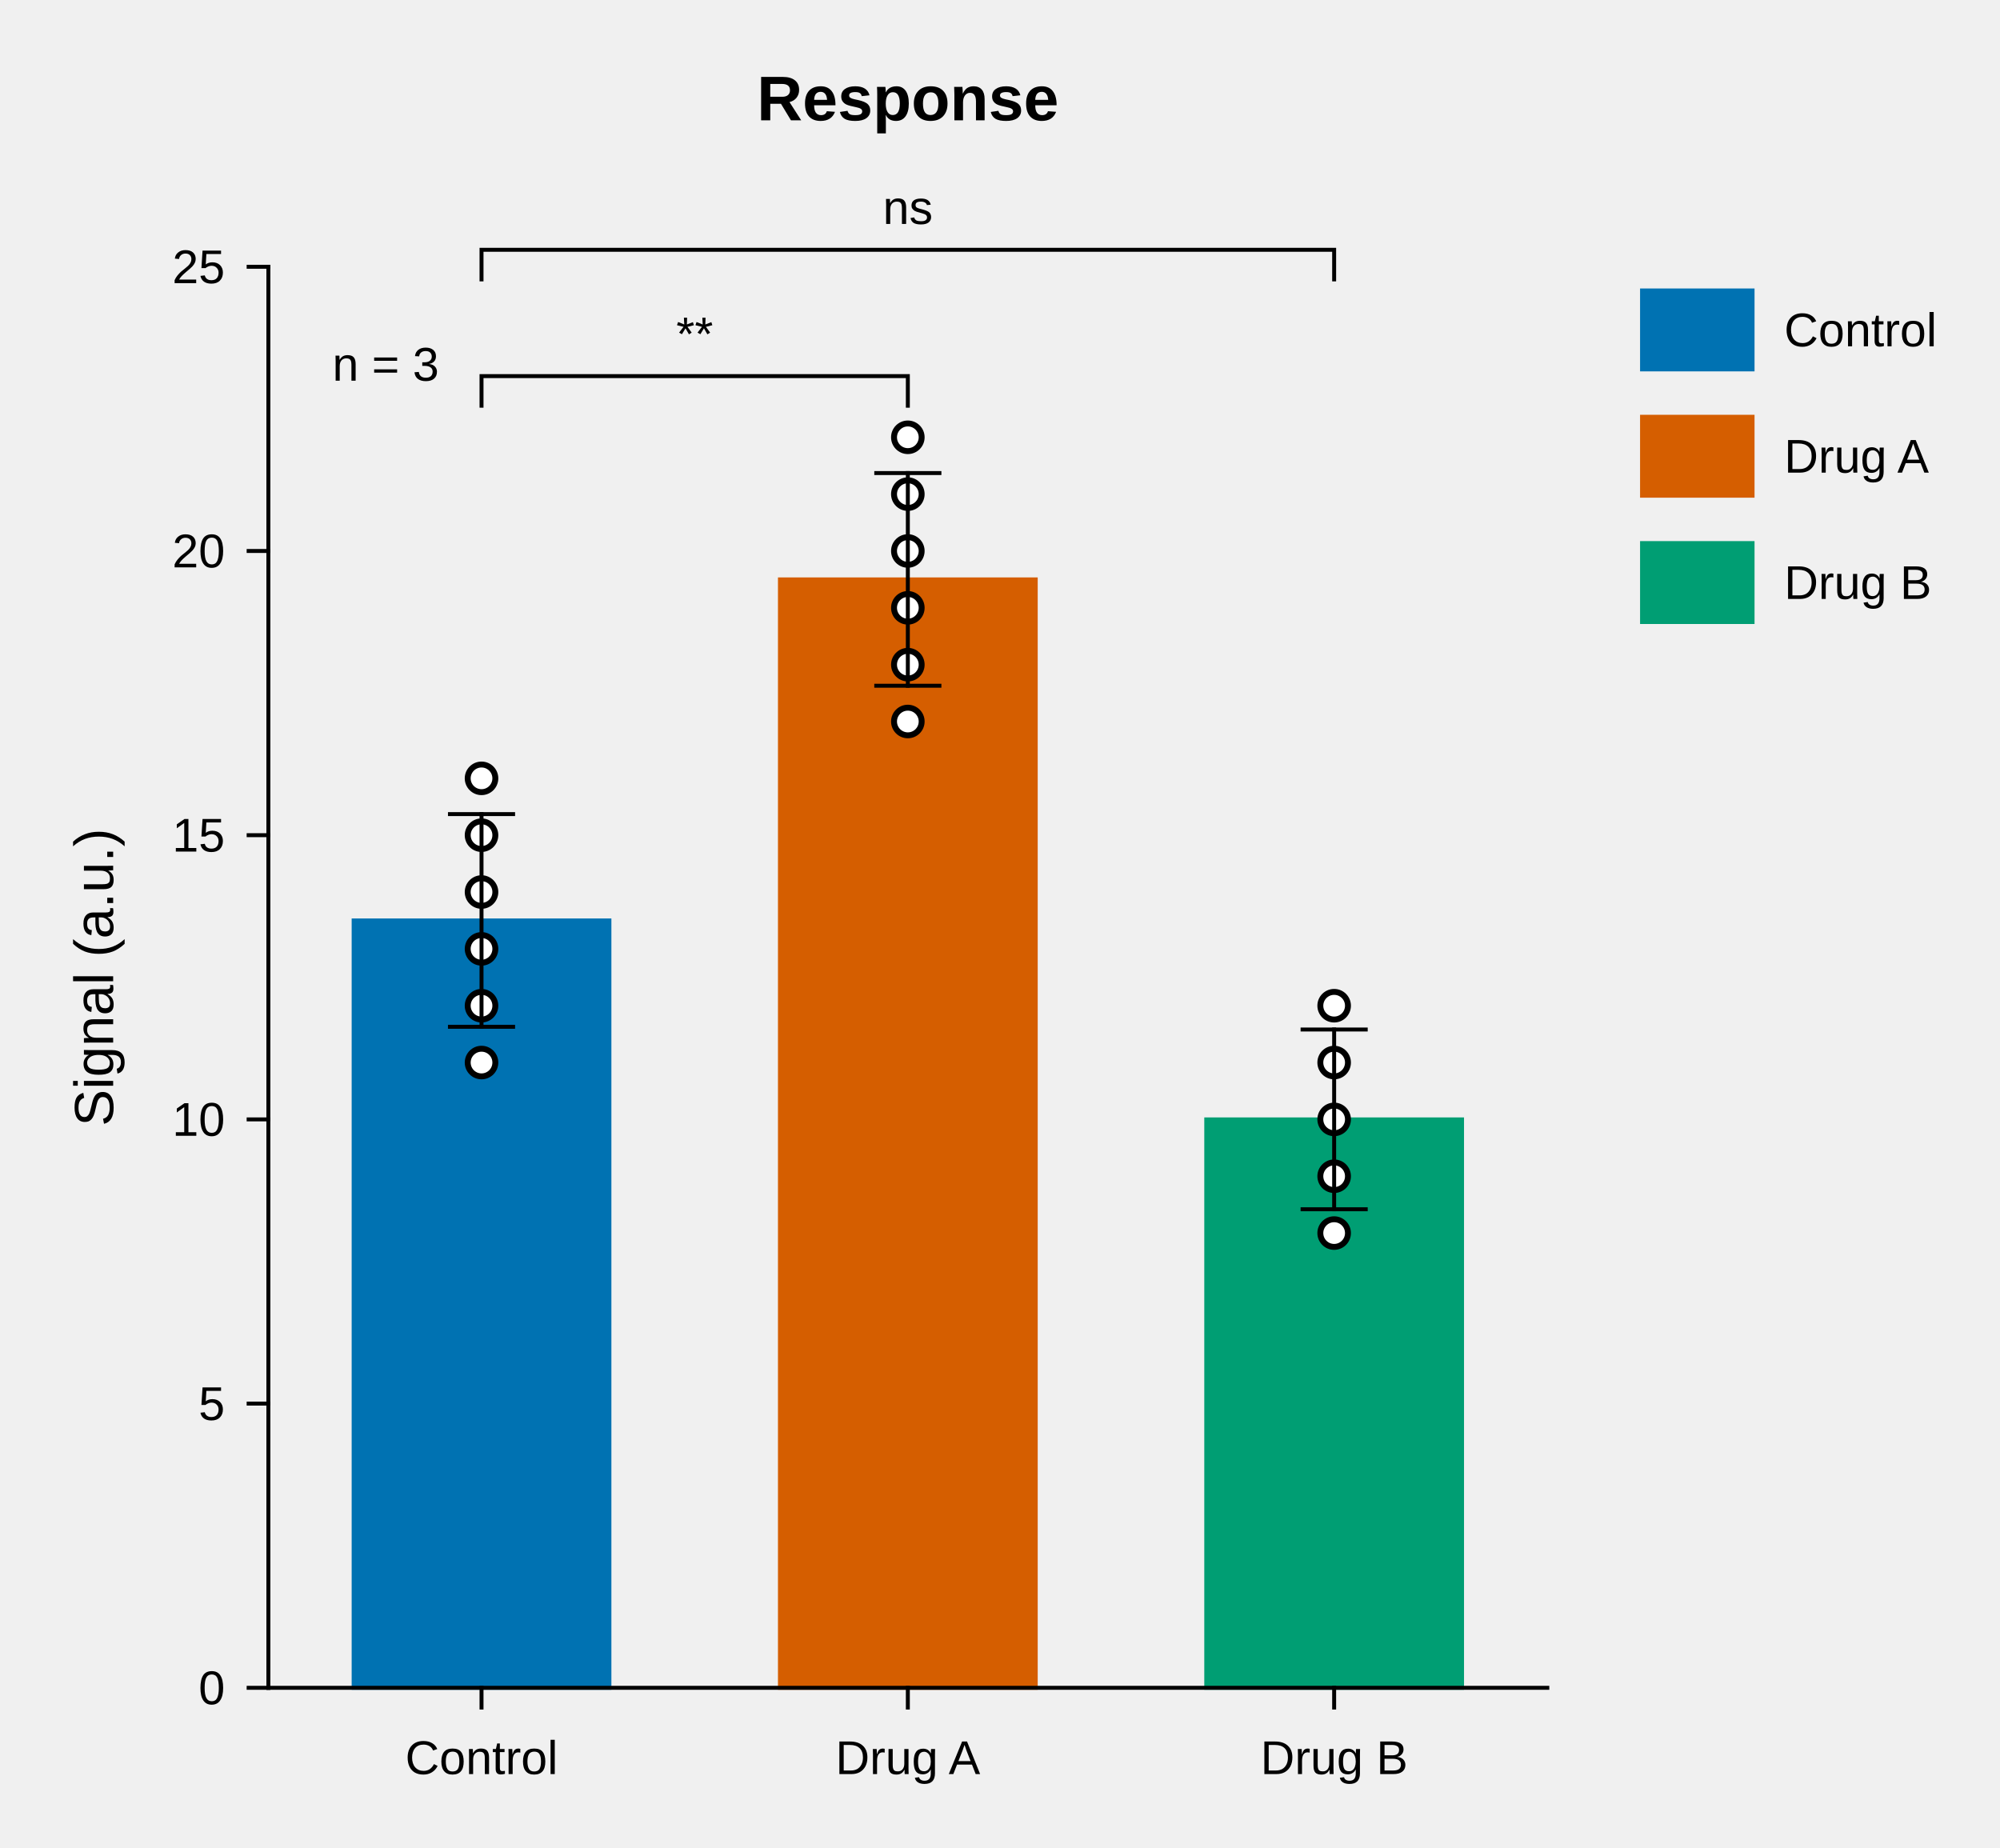
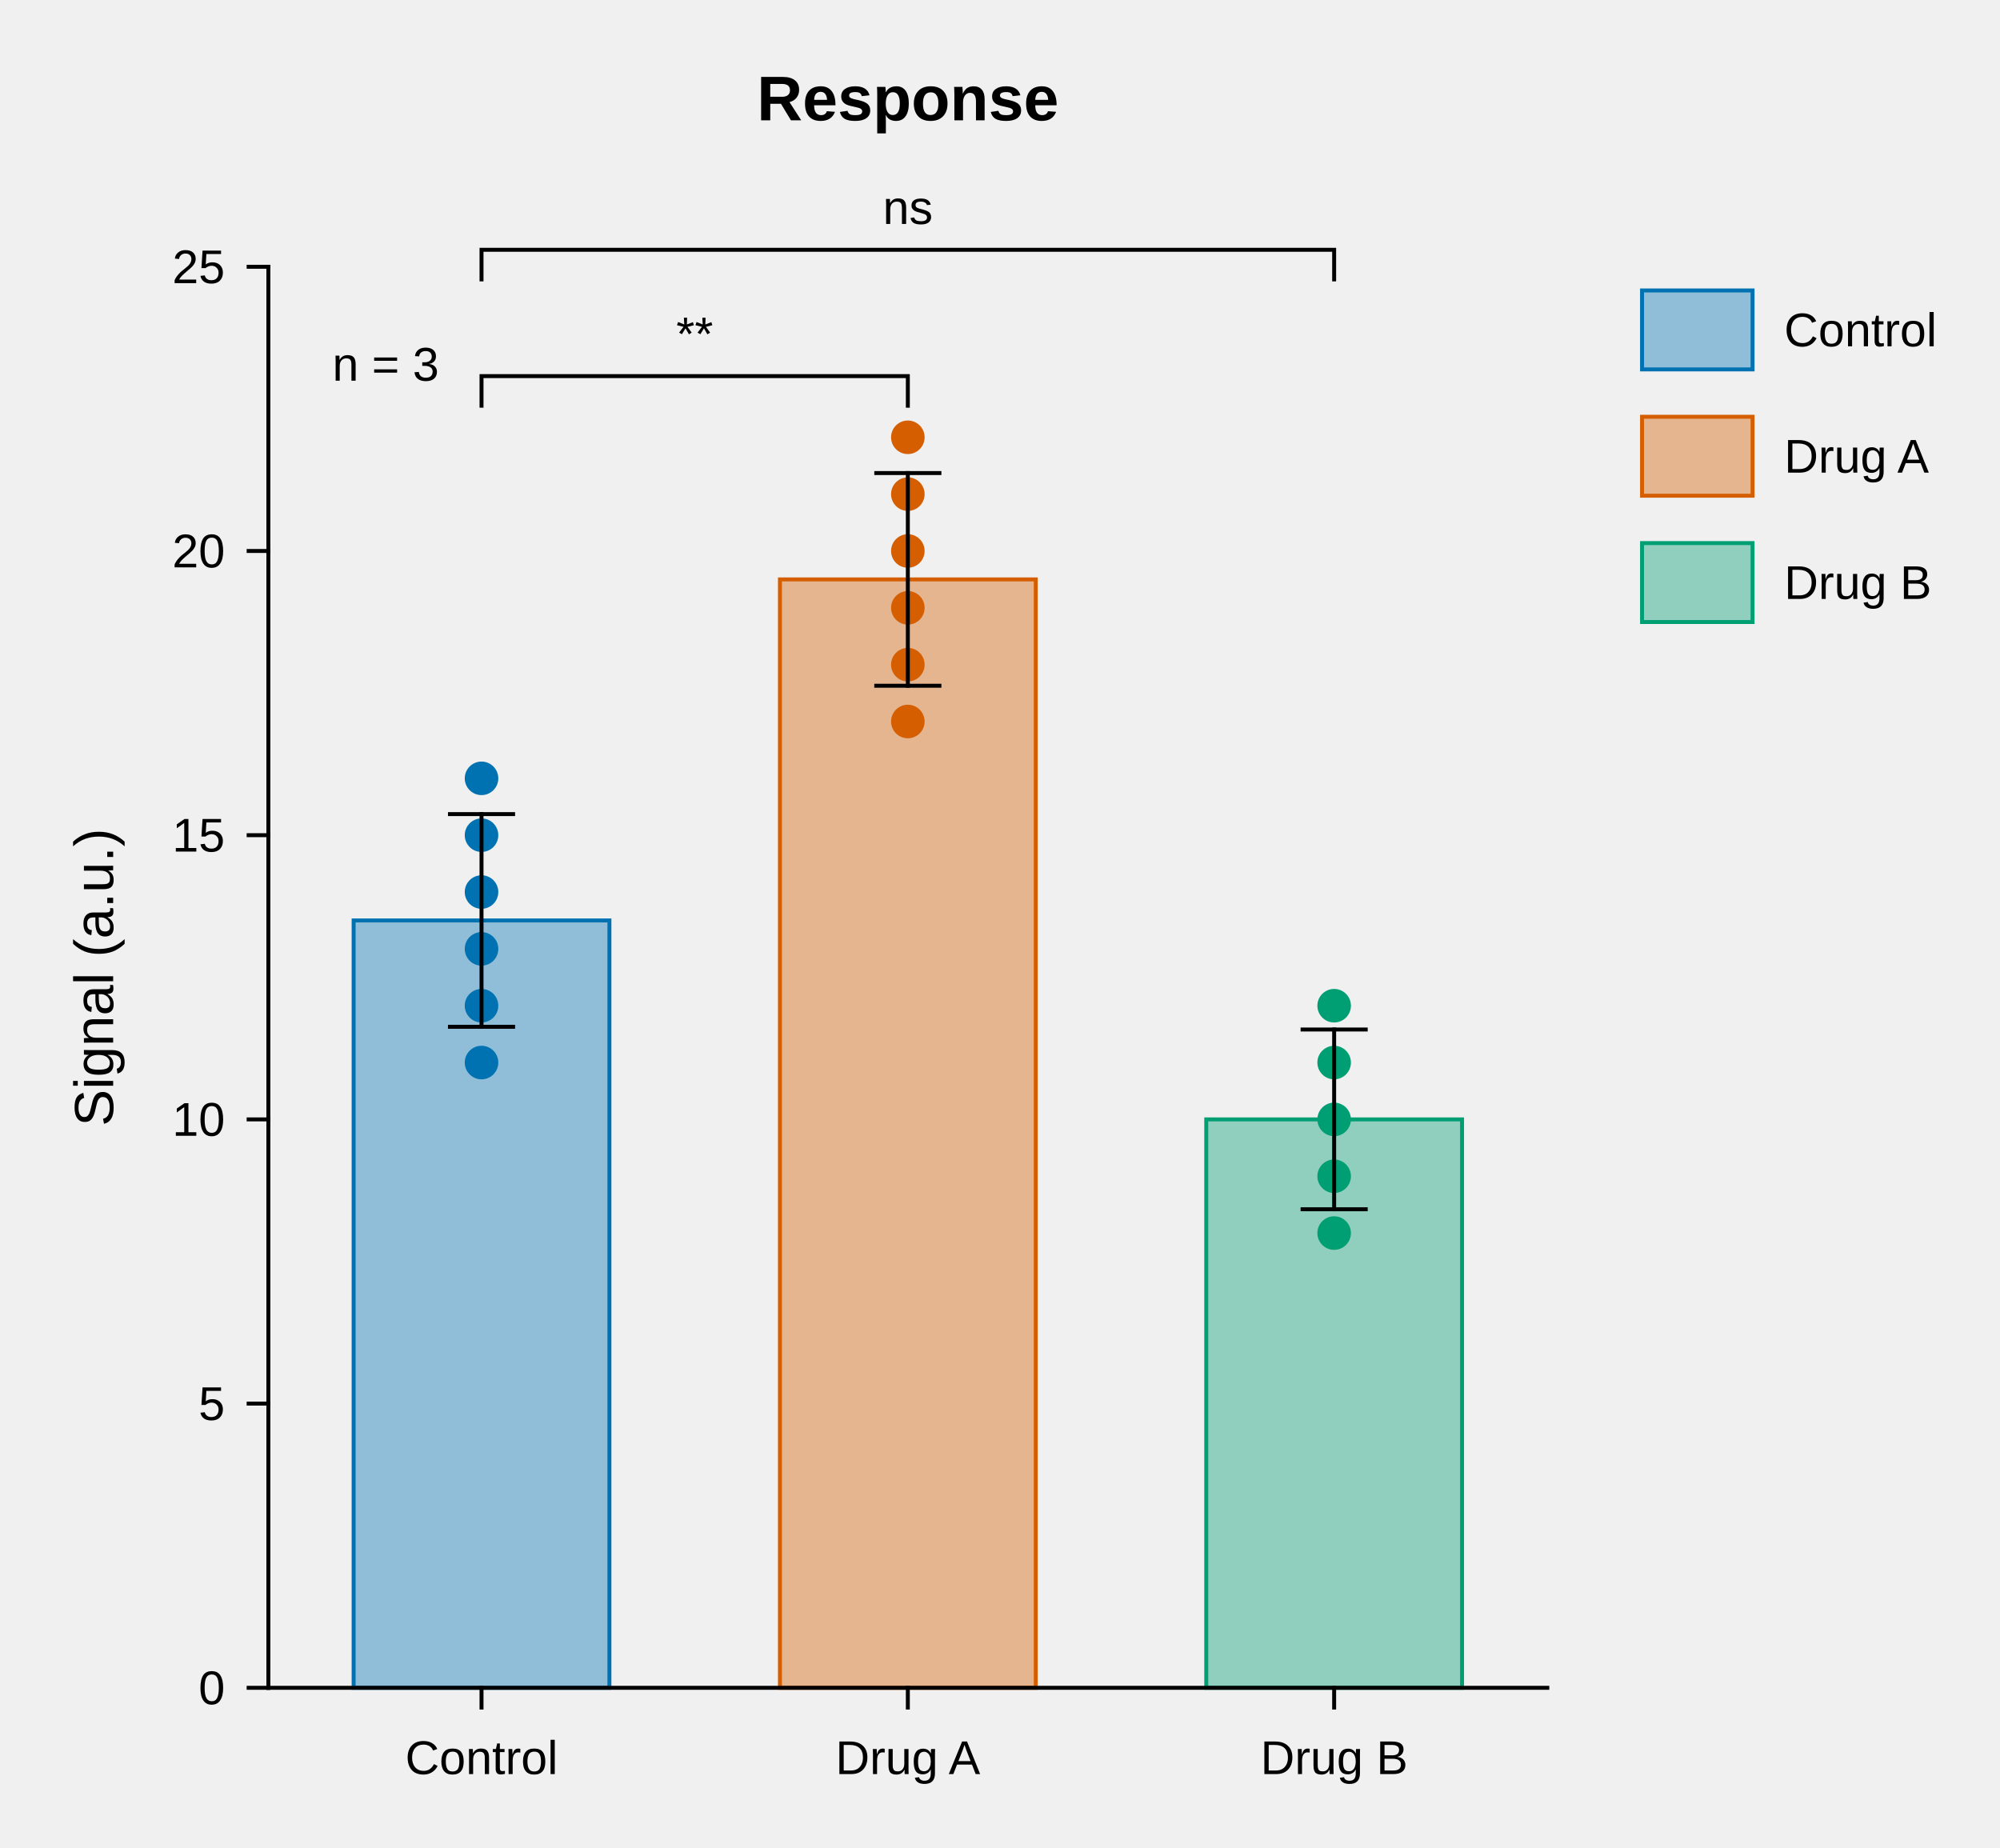
<svg xmlns="http://www.w3.org/2000/svg" width="253.336pt" height="233.994pt" viewBox="0 0 253.336 233.994">
  <g data-id="graph">
    <g data-id="title">
      <text fill="#000000" xml:space="preserve">
        <tspan x="95.877" y="15.242" font-family="'PS Liberation Sans', 'Liberation Sans', Arial, Helvetica, sans-serif" font-size="8" font-weight="bold">Response</tspan>
      </text>
    </g>
    <g data-id="series">
      <g data-id="layer/bars">
        <g data-id="series/a/bar">
-           <rect x="44.794" y="116.591" width="32.4" height="97.2" fill="#0072b2" stroke="#0072b2" stroke-width="0.5" />
+           <rect x="44.794" y="116.591" width="32.4" height="97.2" fill="#0072b2" fill-opacity="0.4" stroke="#0072b2" stroke-width="0.5" />
        </g>
        <g data-id="series/b/bar">
-           <rect x="98.794" y="73.391" width="32.4" height="140.4" fill="#d55e00" stroke="#d55e00" stroke-width="0.5" />
+           <rect x="98.794" y="73.391" width="32.4" height="140.4" fill="#d55e00" fill-opacity="0.4" stroke="#d55e00" stroke-width="0.5" />
        </g>
        <g data-id="series/c/bar">
-           <rect x="152.794" y="141.791" width="32.4" height="72" fill="#009e73" stroke="#009e73" stroke-width="0.5" />
+           <rect x="152.794" y="141.791" width="32.4" height="72" fill="#009e73" fill-opacity="0.4" stroke="#009e73" stroke-width="0.5" />
        </g>
      </g>
      <g data-id="layer/points">
        <g data-id="series/a/point/0">
-           <path d="M59.244,127.391a1.75,1.75 0 1,0 3.5,0a1.75,1.75 0 1,0 -3.5,0Z" fill="#ffffff" stroke="#000000" stroke-width="0.75" />
+           <path d="M59.244,127.391a1.75,1.75 0 1,0 3.5,0a1.75,1.75 0 1,0 -3.5,0Z" fill="#0072b2" stroke="#0072b2" stroke-width="0.75" />
        </g>
        <g data-id="series/a/point/1">
-           <path d="M59.244,105.791a1.75,1.75 0 1,0 3.5,0a1.75,1.75 0 1,0 -3.5,0Z" fill="#ffffff" stroke="#000000" stroke-width="0.75" />
+           <path d="M59.244,105.791a1.75,1.75 0 1,0 3.5,0a1.75,1.75 0 1,0 -3.5,0Z" fill="#0072b2" stroke="#0072b2" stroke-width="0.75" />
        </g>
        <g data-id="series/a/point/2">
-           <path d="M59.244,134.591a1.75,1.75 0 1,0 3.5,0a1.75,1.75 0 1,0 -3.5,0Z" fill="#ffffff" stroke="#000000" stroke-width="0.75" />
+           <path d="M59.244,134.591a1.75,1.75 0 1,0 3.5,0a1.75,1.75 0 1,0 -3.5,0Z" fill="#0072b2" stroke="#0072b2" stroke-width="0.75" />
        </g>
        <g data-id="series/a/point/3">
-           <path d="M59.244,112.991a1.75,1.75 0 1,0 3.5,0a1.75,1.75 0 1,0 -3.5,0Z" fill="#ffffff" stroke="#000000" stroke-width="0.75" />
+           <path d="M59.244,112.991a1.75,1.75 0 1,0 3.5,0a1.75,1.75 0 1,0 -3.5,0Z" fill="#0072b2" stroke="#0072b2" stroke-width="0.75" />
        </g>
        <g data-id="series/a/point/4">
-           <path d="M59.244,120.191a1.75,1.75 0 1,0 3.5,0a1.75,1.75 0 1,0 -3.5,0Z" fill="#ffffff" stroke="#000000" stroke-width="0.75" />
+           <path d="M59.244,120.191a1.75,1.75 0 1,0 3.5,0a1.75,1.75 0 1,0 -3.5,0Z" fill="#0072b2" stroke="#0072b2" stroke-width="0.75" />
        </g>
        <g data-id="series/a/point/5">
-           <path d="M59.244,98.591a1.75,1.75 0 1,0 3.5,0a1.75,1.75 0 1,0 -3.5,0Z" fill="#ffffff" stroke="#000000" stroke-width="0.75" />
+           <path d="M59.244,98.591a1.75,1.75 0 1,0 3.5,0a1.75,1.75 0 1,0 -3.5,0Z" fill="#0072b2" stroke="#0072b2" stroke-width="0.75" />
        </g>
        <g data-id="series/b/point/0">
-           <path d="M113.244,84.191a1.75,1.75 0 1,0 3.5,0a1.75,1.75 0 1,0 -3.5,0Z" fill="#ffffff" stroke="#000000" stroke-width="0.75" />
+           <path d="M113.244,84.191a1.75,1.75 0 1,0 3.5,0a1.75,1.75 0 1,0 -3.5,0Z" fill="#d55e00" stroke="#d55e00" stroke-width="0.75" />
        </g>
        <g data-id="series/b/point/1">
-           <path d="M113.244,62.591a1.75,1.75 0 1,0 3.5,0a1.75,1.75 0 1,0 -3.5,0Z" fill="#ffffff" stroke="#000000" stroke-width="0.75" />
+           <path d="M113.244,62.591a1.75,1.75 0 1,0 3.5,0a1.75,1.75 0 1,0 -3.5,0Z" fill="#d55e00" stroke="#d55e00" stroke-width="0.75" />
        </g>
        <g data-id="series/b/point/2">
-           <path d="M113.244,91.391a1.75,1.75 0 1,0 3.5,0a1.75,1.75 0 1,0 -3.5,0Z" fill="#ffffff" stroke="#000000" stroke-width="0.75" />
+           <path d="M113.244,91.391a1.75,1.75 0 1,0 3.5,0a1.75,1.75 0 1,0 -3.5,0Z" fill="#d55e00" stroke="#d55e00" stroke-width="0.75" />
        </g>
        <g data-id="series/b/point/3">
-           <path d="M113.244,55.391a1.75,1.75 0 1,0 3.5,0a1.75,1.75 0 1,0 -3.5,0Z" fill="#ffffff" stroke="#000000" stroke-width="0.75" />
+           <path d="M113.244,55.391a1.75,1.75 0 1,0 3.5,0a1.75,1.75 0 1,0 -3.5,0Z" fill="#d55e00" stroke="#d55e00" stroke-width="0.75" />
        </g>
        <g data-id="series/b/point/4">
-           <path d="M113.244,69.791a1.75,1.75 0 1,0 3.5,0a1.75,1.75 0 1,0 -3.5,0Z" fill="#ffffff" stroke="#000000" stroke-width="0.75" />
+           <path d="M113.244,69.791a1.75,1.75 0 1,0 3.5,0a1.75,1.75 0 1,0 -3.5,0Z" fill="#d55e00" stroke="#d55e00" stroke-width="0.75" />
        </g>
        <g data-id="series/b/point/5">
-           <path d="M113.244,76.991a1.75,1.75 0 1,0 3.5,0a1.75,1.75 0 1,0 -3.5,0Z" fill="#ffffff" stroke="#000000" stroke-width="0.75" />
+           <path d="M113.244,76.991a1.75,1.75 0 1,0 3.5,0a1.75,1.75 0 1,0 -3.5,0Z" fill="#d55e00" stroke="#d55e00" stroke-width="0.75" />
        </g>
        <g data-id="series/c/point/0">
-           <path d="M167.244,148.991a1.75,1.75 0 1,0 3.5,0a1.75,1.75 0 1,0 -3.5,0Z" fill="#ffffff" stroke="#000000" stroke-width="0.75" />
+           <path d="M167.244,148.991a1.75,1.75 0 1,0 3.5,0a1.75,1.75 0 1,0 -3.5,0Z" fill="#009e73" stroke="#009e73" stroke-width="0.75" />
        </g>
        <g data-id="series/c/point/1">
-           <path d="M167.244,134.591a1.75,1.75 0 1,0 3.5,0a1.75,1.75 0 1,0 -3.5,0Z" fill="#ffffff" stroke="#000000" stroke-width="0.75" />
+           <path d="M167.244,134.591a1.75,1.75 0 1,0 3.5,0a1.75,1.75 0 1,0 -3.5,0Z" fill="#009e73" stroke="#009e73" stroke-width="0.75" />
        </g>
        <g data-id="series/c/point/2">
-           <path d="M167.244,141.791a1.75,1.75 0 1,0 3.5,0a1.75,1.75 0 1,0 -3.5,0Z" fill="#ffffff" stroke="#000000" stroke-width="0.75" />
+           <path d="M167.244,141.791a1.75,1.75 0 1,0 3.5,0a1.75,1.75 0 1,0 -3.5,0Z" fill="#009e73" stroke="#009e73" stroke-width="0.75" />
        </g>
        <g data-id="series/c/point/3">
-           <path d="M167.244,156.191a1.75,1.75 0 1,0 3.5,0a1.75,1.75 0 1,0 -3.5,0Z" fill="#ffffff" stroke="#000000" stroke-width="0.75" />
+           <path d="M167.244,156.191a1.75,1.75 0 1,0 3.5,0a1.75,1.75 0 1,0 -3.5,0Z" fill="#009e73" stroke="#009e73" stroke-width="0.75" />
        </g>
        <g data-id="series/c/point/4">
-           <path d="M167.244,127.391a1.75,1.75 0 1,0 3.5,0a1.75,1.75 0 1,0 -3.5,0Z" fill="#ffffff" stroke="#000000" stroke-width="0.75" />
+           <path d="M167.244,127.391a1.75,1.75 0 1,0 3.5,0a1.75,1.75 0 1,0 -3.5,0Z" fill="#009e73" stroke="#009e73" stroke-width="0.75" />
        </g>
      </g>
      <g data-id="layer/error">
        <g data-id="series/a/error">
          <g data-id="series/a/error/0">
            <line x1="60.994" y1="103.121" x2="60.994" y2="130.061" stroke="#000000" stroke-width="0.5" stroke-linecap="square" />
          </g>
          <g data-id="series/a/error/1">
            <line x1="56.994" y1="103.121" x2="64.994" y2="103.121" stroke="#000000" stroke-width="0.5" stroke-linecap="square" />
          </g>
          <g data-id="series/a/error/2">
            <line x1="56.994" y1="130.061" x2="64.994" y2="130.061" stroke="#000000" stroke-width="0.5" stroke-linecap="square" />
          </g>
        </g>
        <g data-id="series/b/error">
          <g data-id="series/b/error/0">
            <line x1="114.994" y1="59.921" x2="114.994" y2="86.861" stroke="#000000" stroke-width="0.5" stroke-linecap="square" />
          </g>
          <g data-id="series/b/error/1">
            <line x1="110.994" y1="59.921" x2="118.994" y2="59.921" stroke="#000000" stroke-width="0.5" stroke-linecap="square" />
          </g>
          <g data-id="series/b/error/2">
            <line x1="110.994" y1="86.861" x2="118.994" y2="86.861" stroke="#000000" stroke-width="0.5" stroke-linecap="square" />
          </g>
        </g>
        <g data-id="series/c/error">
          <g data-id="series/c/error/0">
            <line x1="168.994" y1="130.406" x2="168.994" y2="153.175" stroke="#000000" stroke-width="0.5" stroke-linecap="square" />
          </g>
          <g data-id="series/c/error/1">
            <line x1="164.994" y1="130.406" x2="172.994" y2="130.406" stroke="#000000" stroke-width="0.5" stroke-linecap="square" />
          </g>
          <g data-id="series/c/error/2">
            <line x1="164.994" y1="153.175" x2="172.994" y2="153.175" stroke="#000000" stroke-width="0.5" stroke-linecap="square" />
          </g>
        </g>
      </g>
    </g>
    <g data-id="axis/y">
      <g data-id="axis/y/line">
        <line x1="33.994" y1="213.791" x2="33.994" y2="33.791" stroke="#000000" stroke-width="0.5" stroke-linecap="square" />
      </g>
      <g data-id="axis/y/tick/0">
        <line x1="33.994" y1="213.791" x2="31.494" y2="213.791" stroke="#000000" stroke-width="0.5" stroke-linecap="square" />
      </g>
      <g data-id="axis/y/tickLabel/0">
        <text fill="#000000" xml:space="preserve">
          <tspan x="25.157" y="215.871" font-family="'PS Liberation Sans', 'Liberation Sans', Arial, Helvetica, sans-serif" font-size="6">0</tspan>
        </text>
      </g>
      <g data-id="axis/y/tick/1">
        <line x1="33.994" y1="177.791" x2="31.494" y2="177.791" stroke="#000000" stroke-width="0.5" stroke-linecap="square" />
      </g>
      <g data-id="axis/y/tickLabel/1">
        <text fill="#000000" xml:space="preserve">
          <tspan x="25.157" y="179.871" font-family="'PS Liberation Sans', 'Liberation Sans', Arial, Helvetica, sans-serif" font-size="6">5</tspan>
        </text>
      </g>
      <g data-id="axis/y/tick/2">
        <line x1="33.994" y1="141.791" x2="31.494" y2="141.791" stroke="#000000" stroke-width="0.5" stroke-linecap="square" />
      </g>
      <g data-id="axis/y/tickLabel/2">
        <text fill="#000000" xml:space="preserve">
          <tspan x="21.82" y="143.871" font-family="'PS Liberation Sans', 'Liberation Sans', Arial, Helvetica, sans-serif" font-size="6">10</tspan>
        </text>
      </g>
      <g data-id="axis/y/tick/3">
        <line x1="33.994" y1="105.791" x2="31.494" y2="105.791" stroke="#000000" stroke-width="0.5" stroke-linecap="square" />
      </g>
      <g data-id="axis/y/tickLabel/3">
        <text fill="#000000" xml:space="preserve">
          <tspan x="21.82" y="107.871" font-family="'PS Liberation Sans', 'Liberation Sans', Arial, Helvetica, sans-serif" font-size="6">15</tspan>
        </text>
      </g>
      <g data-id="axis/y/tick/4">
        <line x1="33.994" y1="69.791" x2="31.494" y2="69.791" stroke="#000000" stroke-width="0.5" stroke-linecap="square" />
      </g>
      <g data-id="axis/y/tickLabel/4">
        <text fill="#000000" xml:space="preserve">
          <tspan x="21.82" y="71.871" font-family="'PS Liberation Sans', 'Liberation Sans', Arial, Helvetica, sans-serif" font-size="6">20</tspan>
        </text>
      </g>
      <g data-id="axis/y/tick/5">
        <line x1="33.994" y1="33.791" x2="31.494" y2="33.791" stroke="#000000" stroke-width="0.5" stroke-linecap="square" />
      </g>
      <g data-id="axis/y/tickLabel/5">
        <text fill="#000000" xml:space="preserve">
          <tspan x="21.82" y="35.871" font-family="'PS Liberation Sans', 'Liberation Sans', Arial, Helvetica, sans-serif" font-size="6">25</tspan>
        </text>
      </g>
      <g data-id="axis/y/title">
        <text fill="#000000" transform="rotate(-90 11.91 123.791)" xml:space="preserve">
          <tspan x="-6.96" y="126.217" font-family="'PS Liberation Sans', 'Liberation Sans', Arial, Helvetica, sans-serif" font-size="7">Signal (a.u.)</tspan>
        </text>
      </g>
    </g>
    <g data-id="axis/x">
      <g data-id="axis/x/line">
        <line x1="33.994" y1="213.791" x2="195.994" y2="213.791" stroke="#000000" stroke-width="0.5" stroke-linecap="square" />
      </g>
      <g data-id="axis/x/tick/0">
        <line x1="60.994" y1="213.791" x2="60.994" y2="216.291" stroke="#000000" stroke-width="0.5" stroke-linecap="square" />
      </g>
      <g data-id="axis/x/tickLabel/0">
        <text fill="#000000" xml:space="preserve">
          <tspan x="51.323" y="224.722" font-family="'PS Liberation Sans', 'Liberation Sans', Arial, Helvetica, sans-serif" font-size="6">Control</tspan>
        </text>
      </g>
      <g data-id="axis/x/tick/1">
        <line x1="114.994" y1="213.791" x2="114.994" y2="216.291" stroke="#000000" stroke-width="0.5" stroke-linecap="square" />
      </g>
      <g data-id="axis/x/tickLabel/1">
        <text fill="#000000" xml:space="preserve">
          <tspan x="105.823" y="224.722" font-family="'PS Liberation Sans', 'Liberation Sans', Arial, Helvetica, sans-serif" font-size="6">Drug A</tspan>
        </text>
      </g>
      <g data-id="axis/x/tick/2">
        <line x1="168.994" y1="213.791" x2="168.994" y2="216.291" stroke="#000000" stroke-width="0.5" stroke-linecap="square" />
      </g>
      <g data-id="axis/x/tickLabel/2">
        <text fill="#000000" xml:space="preserve">
          <tspan x="159.657" y="224.722" font-family="'PS Liberation Sans', 'Liberation Sans', Arial, Helvetica, sans-serif" font-size="6">Drug B</tspan>
        </text>
      </g>
    </g>
    <g data-id="annotations">
      <g data-id="annotation/b1">
        <g data-id="annotation/b1/line">
          <polyline points="60.994,51.641 60.994,47.641 114.994,47.641 114.994,51.641" fill="none" stroke="#000000" stroke-width="0.5" stroke-linejoin="miter" />
        </g>
        <g data-id="annotation/b1/label">
          <text fill="#000000" xml:space="preserve">
            <tspan x="85.659" y="44.369" font-family="'PS Liberation Sans', 'Liberation Sans', Arial, Helvetica, sans-serif" font-size="6">**</tspan>
          </text>
        </g>
      </g>
      <g data-id="annotation/b2">
        <g data-id="annotation/b2/line">
          <polyline points="60.994,35.641 60.994,31.641 168.994,31.641 168.994,35.641" fill="none" stroke="#000000" stroke-width="0.5" stroke-linejoin="miter" />
        </g>
        <g data-id="annotation/b2/label">
          <text fill="#000000" xml:space="preserve">
            <tspan x="111.826" y="28.369" font-family="'PS Liberation Sans', 'Liberation Sans', Arial, Helvetica, sans-serif" font-size="6">ns</tspan>
          </text>
        </g>
      </g>
      <g data-id="annotation/t1">
        <g data-id="annotation/t1/text">
          <text fill="#000000" xml:space="preserve">
            <tspan x="42.094" y="48.222" font-family="'PS Liberation Sans', 'Liberation Sans', Arial, Helvetica, sans-serif" font-size="6">n = 3</tspan>
          </text>
        </g>
      </g>
    </g>
    <g data-id="legend">
      <g data-id="legend/a">
        <g data-id="legend/a/swatch">
-           <rect x="207.994" y="36.791" width="14" height="10" fill="#0072b2" stroke="#0072b2" stroke-width="0.5" />
+           <rect x="207.994" y="36.791" width="14" height="10" fill="#0072b2" fill-opacity="0.4" stroke="#0072b2" stroke-width="0.5" />
        </g>
        <g data-id="legend/a/label">
          <text fill="#000000" xml:space="preserve">
            <tspan x="225.994" y="43.871" font-family="'PS Liberation Sans', 'Liberation Sans', Arial, Helvetica, sans-serif" font-size="6">Control</tspan>
          </text>
        </g>
      </g>
      <g data-id="legend/b">
        <g data-id="legend/b/swatch">
-           <rect x="207.994" y="52.791" width="14" height="10" fill="#d55e00" stroke="#d55e00" stroke-width="0.5" />
+           <rect x="207.994" y="52.791" width="14" height="10" fill="#d55e00" fill-opacity="0.4" stroke="#d55e00" stroke-width="0.5" />
        </g>
        <g data-id="legend/b/label">
          <text fill="#000000" xml:space="preserve">
            <tspan x="225.994" y="59.871" font-family="'PS Liberation Sans', 'Liberation Sans', Arial, Helvetica, sans-serif" font-size="6">Drug A</tspan>
          </text>
        </g>
      </g>
      <g data-id="legend/c">
        <g data-id="legend/c/swatch">
-           <rect x="207.994" y="68.791" width="14" height="10" fill="#009e73" stroke="#009e73" stroke-width="0.5" />
+           <rect x="207.994" y="68.791" width="14" height="10" fill="#009e73" fill-opacity="0.4" stroke="#009e73" stroke-width="0.5" />
        </g>
        <g data-id="legend/c/label">
          <text fill="#000000" xml:space="preserve">
            <tspan x="225.994" y="75.871" font-family="'PS Liberation Sans', 'Liberation Sans', Arial, Helvetica, sans-serif" font-size="6">Drug B</tspan>
          </text>
        </g>
      </g>
    </g>
  </g>
</svg>
